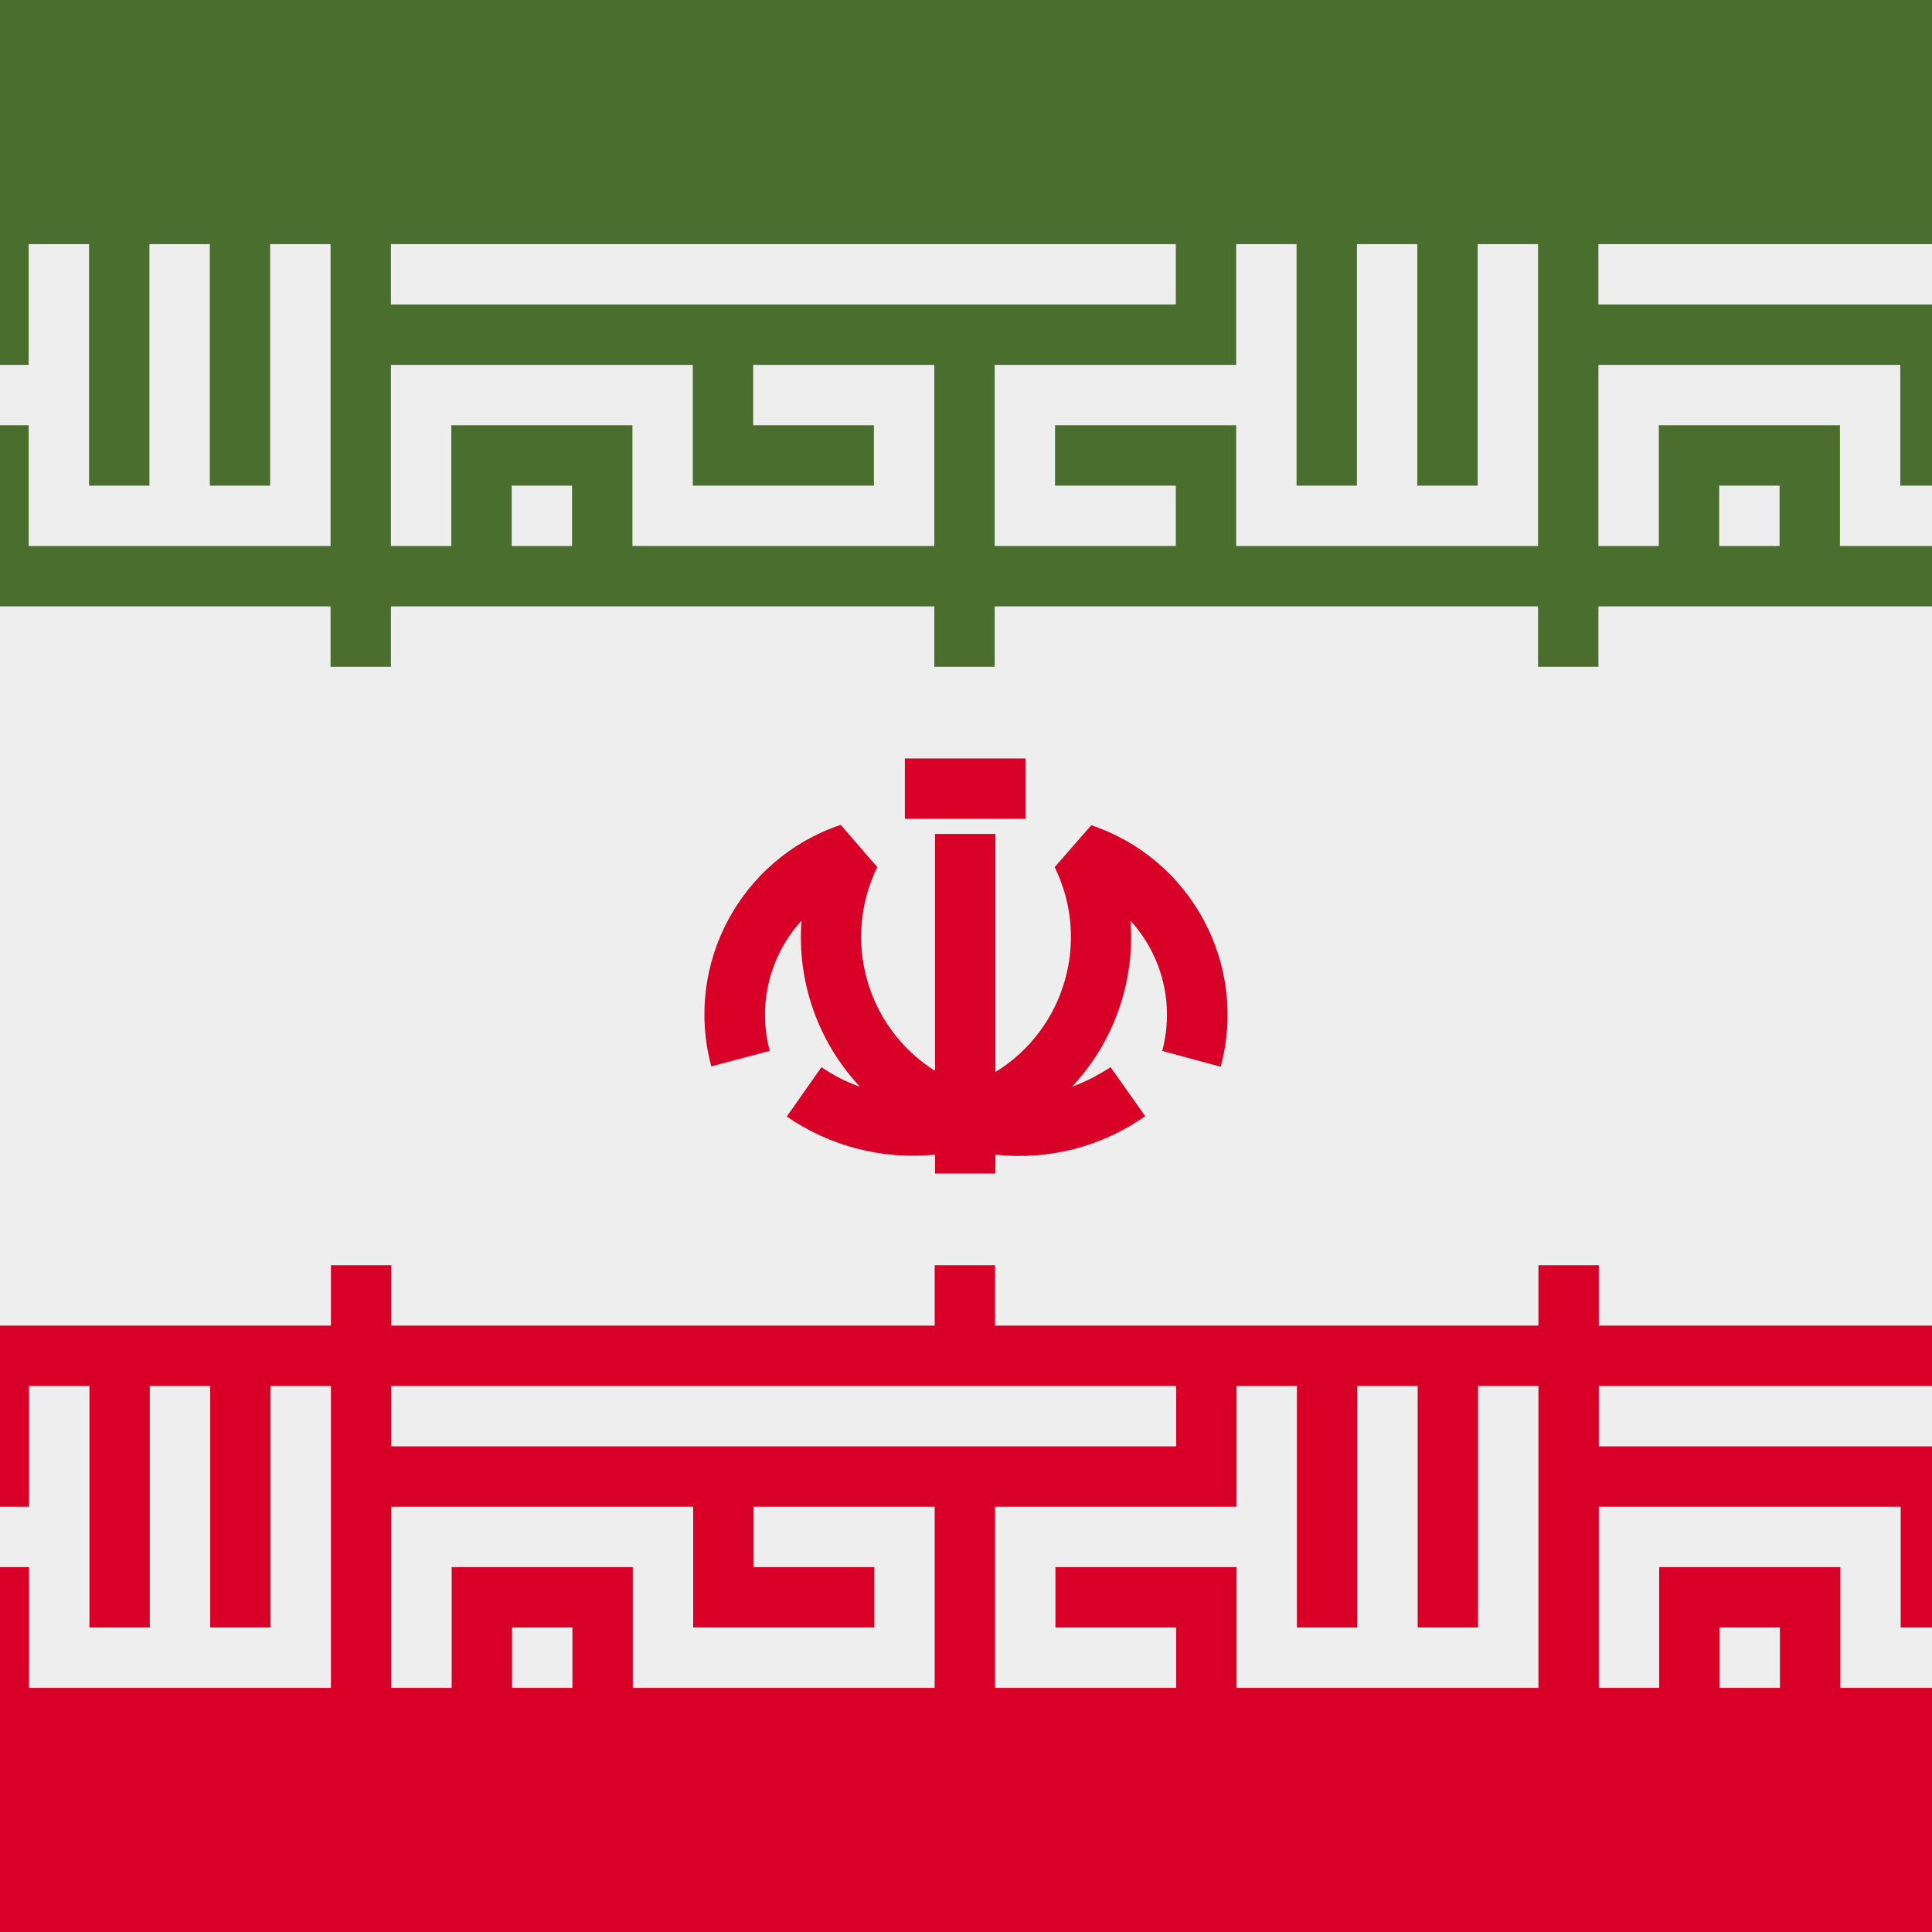
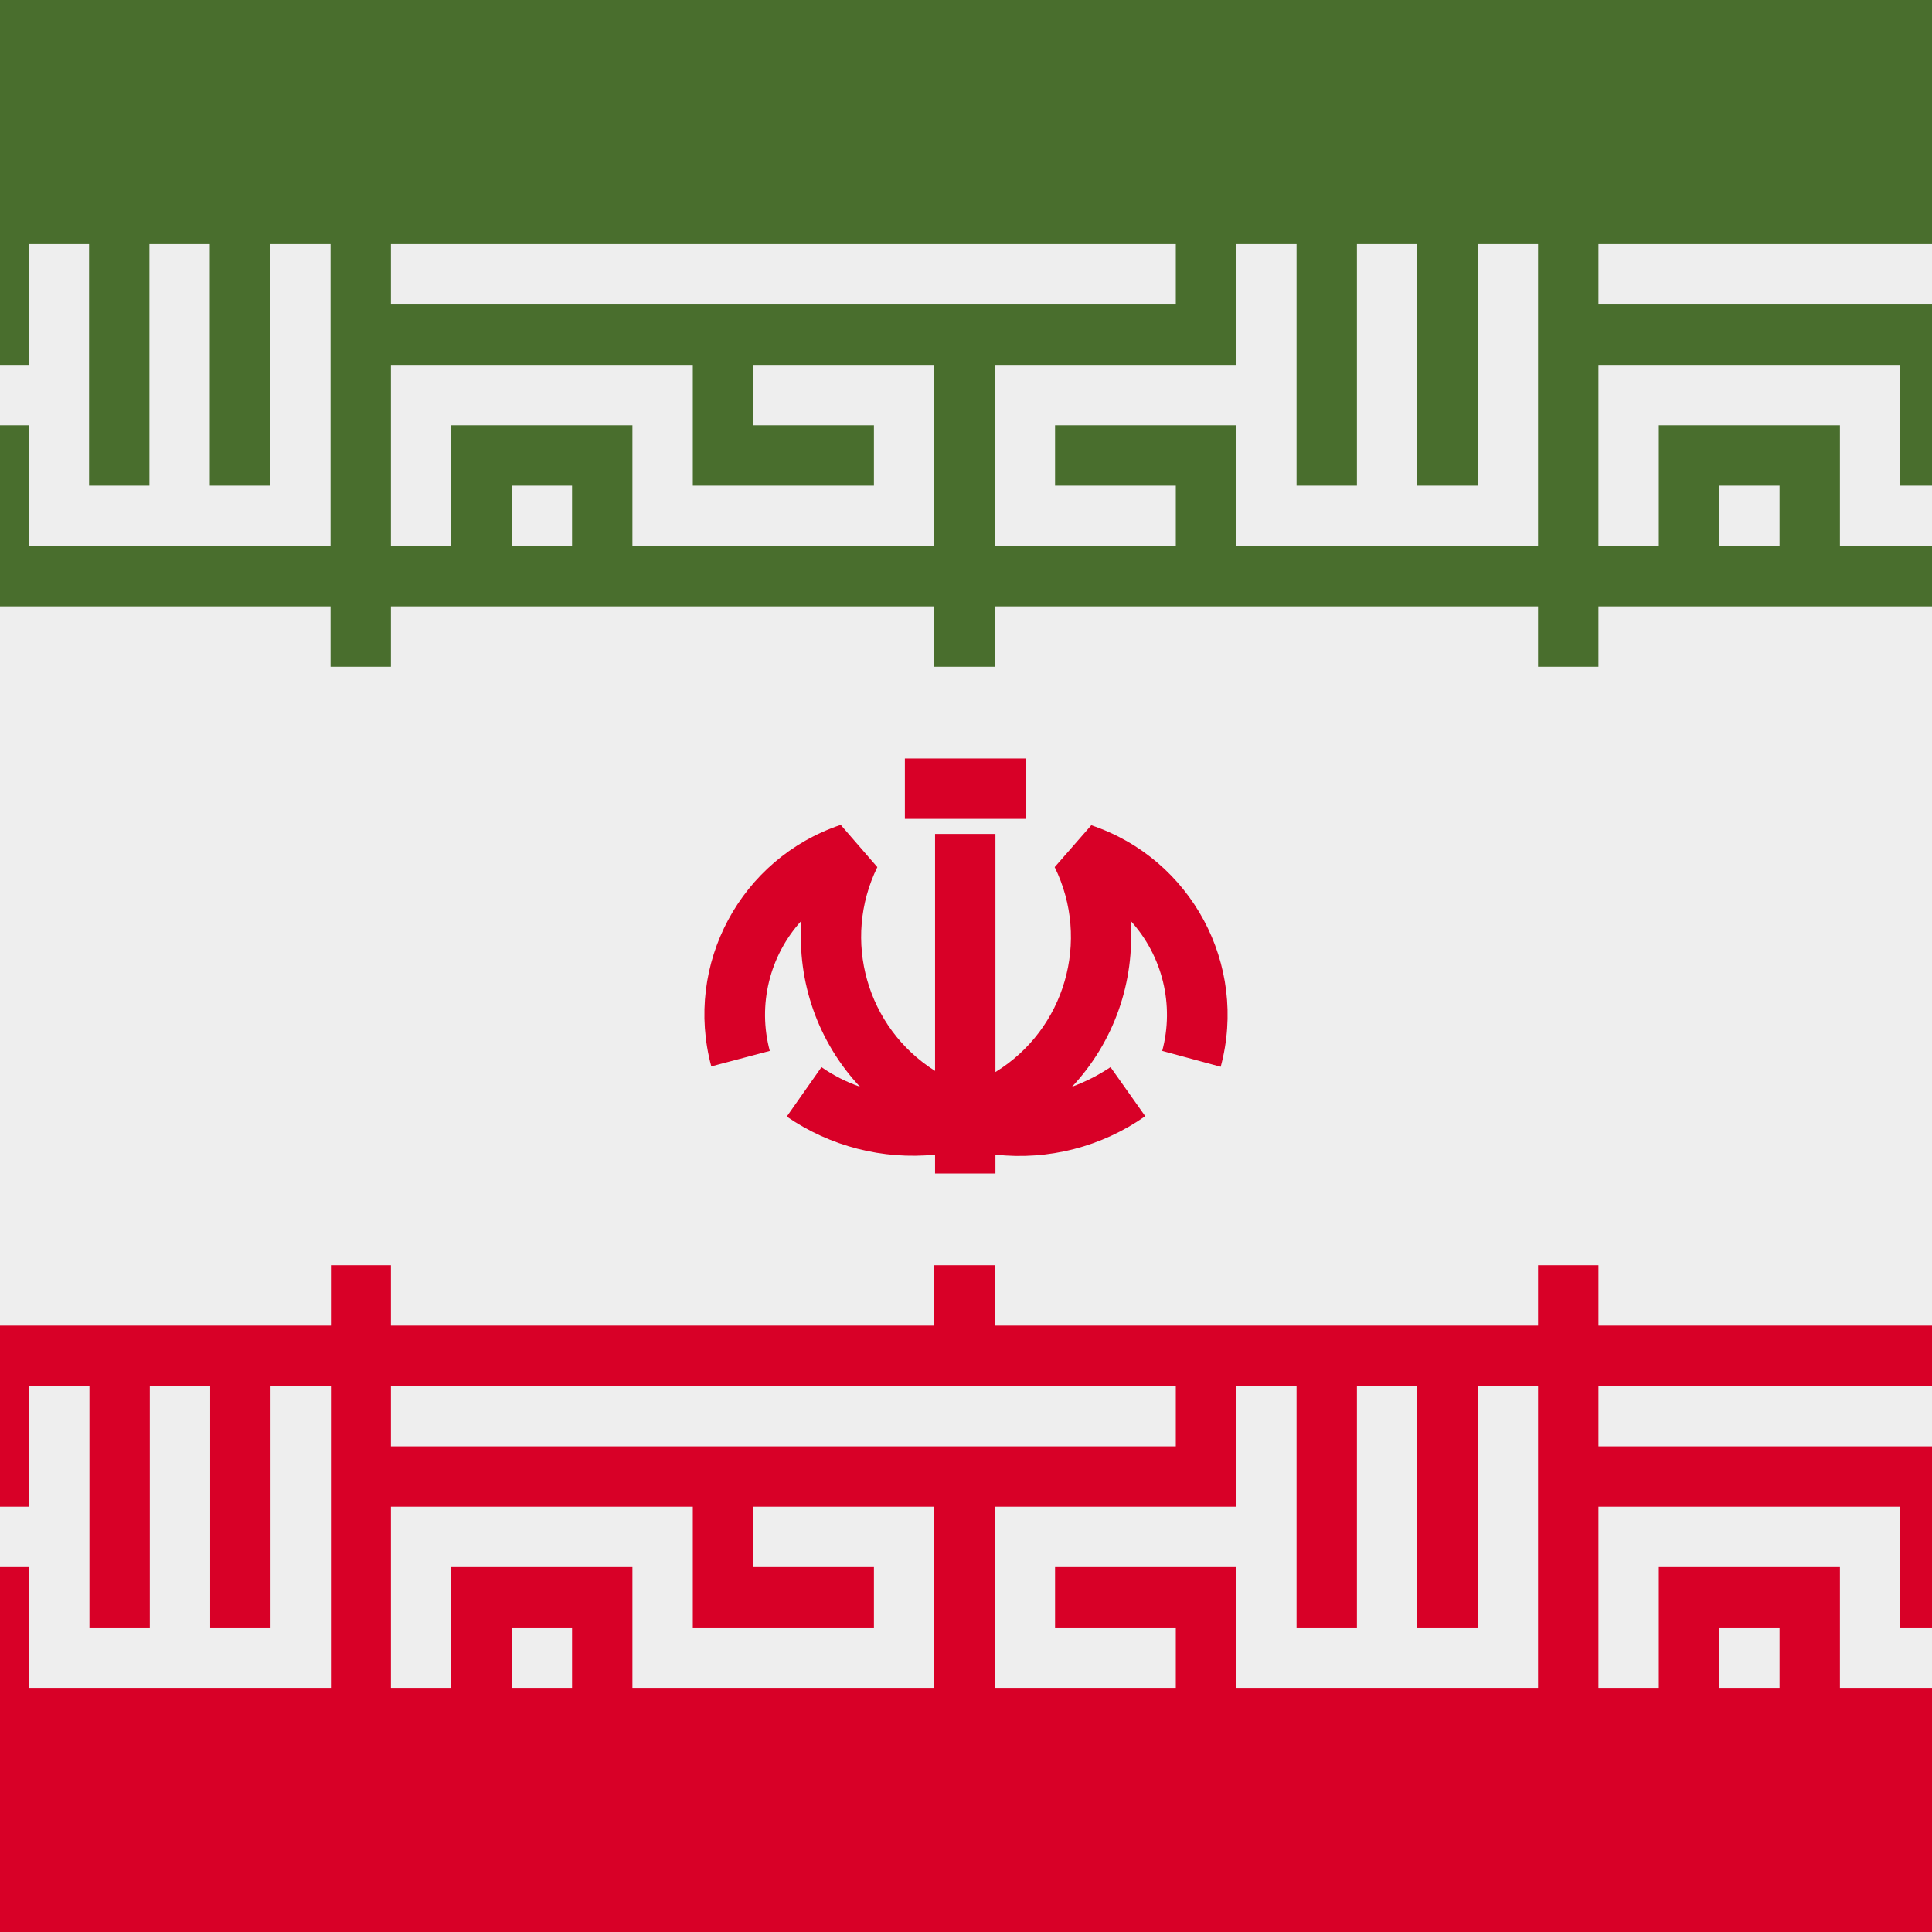
<svg xmlns="http://www.w3.org/2000/svg" width="512" height="512" fill="none">
  <g clip-path="url(#a)">
    <path fill="#EEE" d="M0 0h512v512H0z" />
    <path fill="#D80027" d="M0 335.3h512V512H0z" />
    <path fill="#496E2D" d="M0 0h512v176.7H0z" />
    <path fill="#D80027" d="M271.8 201h-32v16h32zm-43.9 87a58 58 0 0 1-15.5-44 37 37 0 0 0-8.4 34.5l-15.5 4.1a53 53 0 0 1 34.3-64l9.7 11.2a42 42 0 0 0 15.3 54V221h16v63.1a42 42 0 0 0 15.7-54.3l9.7-11.1a53 53 0 0 1 34.3 64l-15.5-4.2a37 37 0 0 0-8.4-34.5 58 58 0 0 1-15.5 44q5.4-2 10.2-5.2l9.2 13a58 58 0 0 1-39.7 10.2v5h-16v-5a59 59 0 0 1-39.3-10.1l9.2-13.1a42 42 0 0 0 10.2 5.2" />
-     <path fill="#EEE" d="M183.7 431.3h48v-16h-32v-16h48v48h-80v-32h-48v32h-16v-48h80zm-32 16h-16v-16h16zm192-16h16v-64h16v64h16v-64h16v80h-80v-32h-48v16h32v16h-48v-48h64v-32h16zm-32-48h-208v-16h208zm-64-32h-144v-32h144zm160 0h-144v-32h144zm-544 80h48v-16h-32v-16h48v48h-80v-32h-48v32h-16v-48h80zm-32 16h-16v-16h16zm192-16h16v-64h16v64h16v-64h16v80h-80v-32h-48v16h32v16h-48v-48h64v-32h16zm-32-48h-208v-16h208zm-64-32h-144v-32h144zm160 0h-144v-32h144zm416 80h48v-16h-32v-16h48v48h-80v-32h-48v32h-16v-48h80zm-32 16h-16v-16h16zm192-16h16v-64h16v64h16v-64h16v80h-80v-32h-48v16h32v16h-48v-48h64v-32h16zm-32-48h-208v-16h208zm-64-32h-144v-32h144zm160 0h-144v-32h144zM247.6 192.7h-144v-32h144zm160 0h-144v-32h144zm-224-64h48v-16h-32v-16h48v48h-80v-32h-48v32h-16v-48h80zm-32 16h-16v-16h16zm192-16h16v-64h16v64h16v-64h16v80h-80v-32h-48v16h32v16h-48v-48h64v-32h16zm-32-48h-208v-16h208zm-384 112h-144v-32h144zm160 0h-144v-32h144zm-224-64h48v-16h-32v-16h48v48h-80v-32h-48v32h-16v-48h80zm-32 16h-16v-16h16zm192-16h16v-64h16v64h16v-64h16v80h-80v-32h-48v16h32v16h-48v-48h64v-32h16zm-32-48h-208v-16h208zm576 112h-144v-32h144zm160 0h-144v-32h144zm-224-64h48v-16h-32v-16h48v48h-80v-32h-48v32h-16v-48h80zm-32 16h-16v-16h16zm192-16h16v-64h16v64h16v-64h16v80h-80v-32h-48v16h32v16h-48v-48h64v-32h16zm-32-48h-208v-16h208z" />
+     <path fill="#EEE" fill-rule="evenodd" d="M103.6 351.3h144v-32h-144zm160 0h144v-32h-144zm-160 32h208v-16h-208zm176 32h48v32h80v-80h-16v64h-16v-64h-16v64h-16v-64h-16v32h-64v48h48v-16h-32zm-96-16h-80v48h16v-32h48v32h80v-48h-48v16h32v16h-48zm-48 48h16v-16h-16zm-351.9-96h144v-32h-144zm160 0h144v-32h-144zm-160 32h208v-16h-208zm176 32h48v32h80v-80h-16v64h-16v-64h-16v64h-16v-64h-16v32h-64v48h48v-16h-32zm-96-16h-80v48h16v-32h48v32h80v-48h-48v16h32v16h-48zm-48 48h16v-16h-16zm607.9-96h144v-32h-144zm160 0h144v-32h-144zm-160 32h208v-16h-208zm176 32h48v32h80v-80h-16v64h-16v-64h-16v64h-16v-64h-16v32h-64v48h48v-16h-32zm-96-16h-80v48h16v-32h48v32h80v-48h-48v16h32v16h-48zm-48 48h16v-16h-16zm-352-366.6h208v-16h-208zm176 32h48v32h80v-80h-16v64h-16v-64h-16v64h-16v-64h-16v32h-64v48h48v-16h-32zm-96-16h-80v48h16v-32h48v32h80v-48h-48v16h32v16h-48zm-48 48h16v-16h-16zm-32 48h144v-32h-144zm160 0h144v-32h-144zm-480-112h208v-16h-208zm176 32h48v32h80v-80h-16v64h-16v-64h-16v64h-16v-64h-16v32h-64v48h48v-16h-32zm-96-16h-80v48h16v-32h48v32h80v-48h-48v16h32v16h-48zm-48 48h16v-16h-16zm-32 48h144v-32h-144zm160 0h144v-32h-144zm480-112h208v-16h-208zm176 32h48v32h80v-80h-16v64h-16v-64h-16v64h-16v-64h-16v32h-64v48h48v-16h-32zm-96-16h-80v48h16v-32h48v32h80v-48h-48v16h32v16h-48zm-48 48h16v-16h-16zm-32 48h144v-32h-144zm160 0h144v-32h-144z" clip-rule="evenodd" />
  </g>
  <defs>
    <clipPath id="a">
      <path fill="#fff" d="M0 0h512v512H0z" />
    </clipPath>
  </defs>
</svg>
